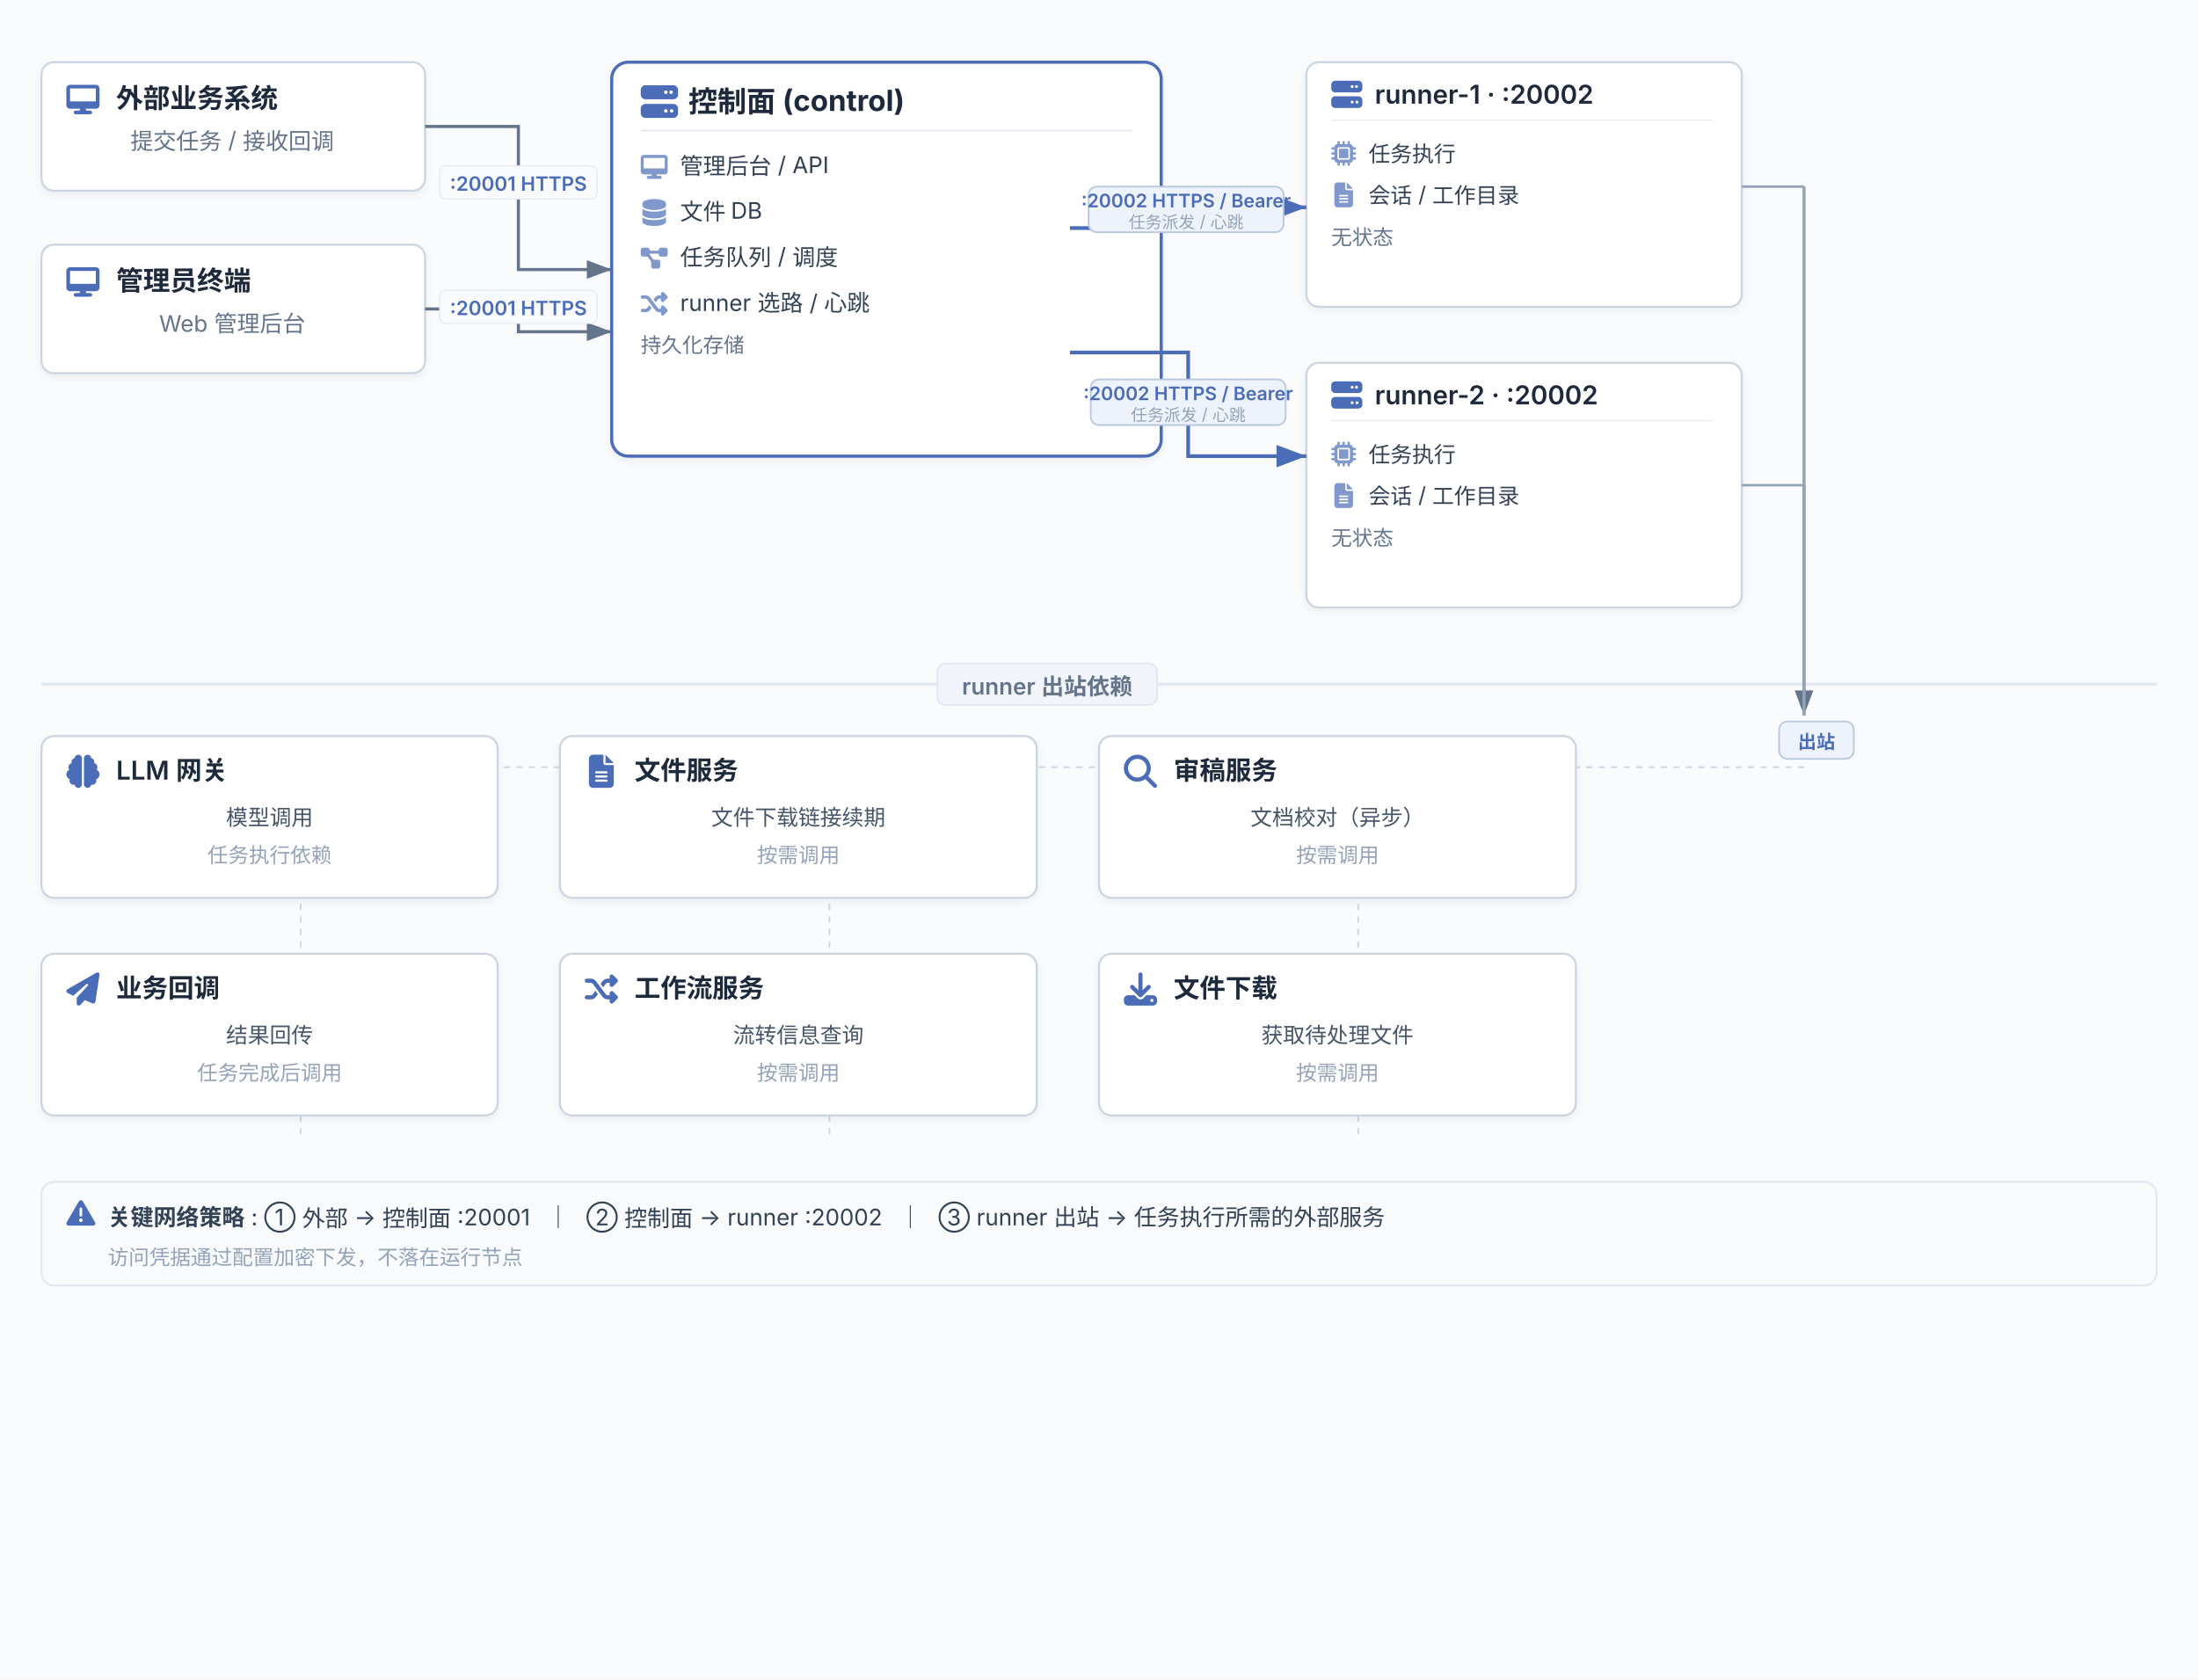
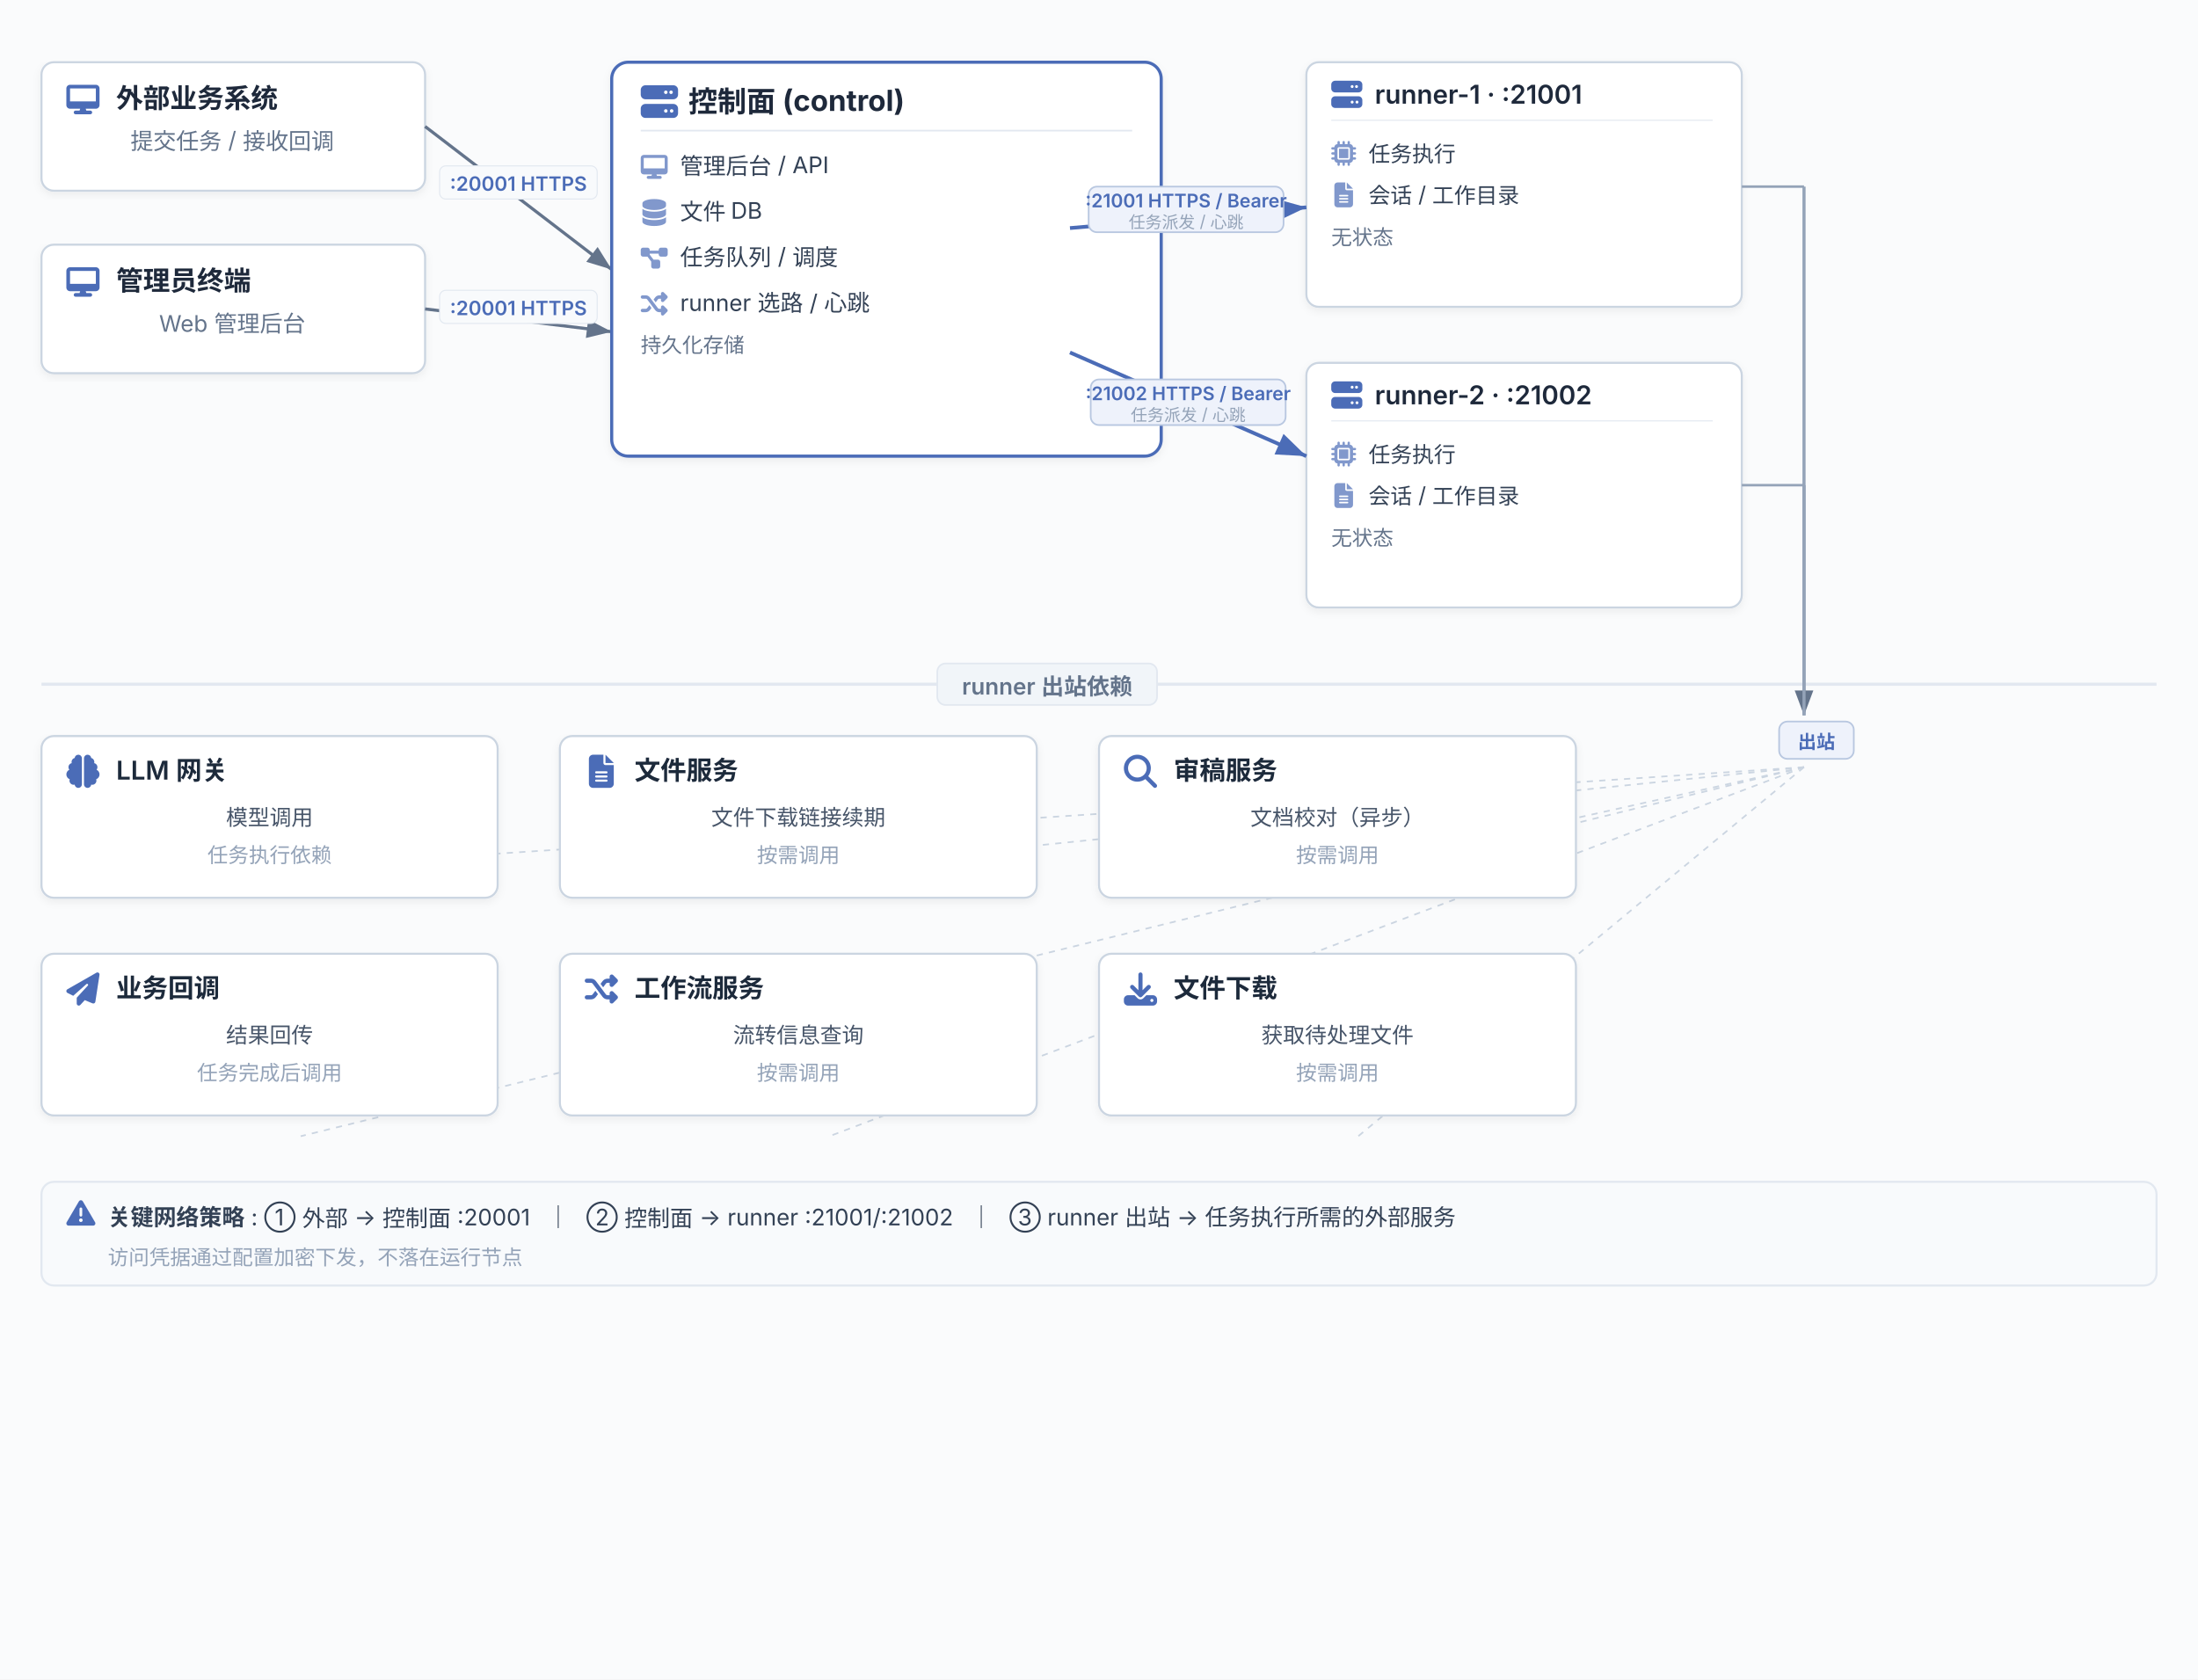
<svg xmlns="http://www.w3.org/2000/svg" viewBox="0 0 1060 810" font-family="system-ui, -apple-system, 'Noto Sans SC', sans-serif">
  <defs>
    <marker id="arr" markerWidth="8" markerHeight="6" refX="8" refY="3" orient="auto">
      <path d="M0,0 L8,3 L0,6 Z" fill="#64748b" />
    </marker>
    <marker id="arr-b" markerWidth="8" markerHeight="6" refX="8" refY="3" orient="auto">
      <path d="M0,0 L8,3 L0,6 Z" fill="#4b6cb7" />
    </marker>
    <filter id="sh" x="-3%" y="-3%" width="110%" height="110%">
      <feDropShadow dx="0" dy="1.5" stdDeviation="2" flood-color="#000" flood-opacity="0.06" />
    </filter>
    <symbol id="fa-server" viewBox="0 0 512 512">
      <path d="M64 32C28.7 32 0 60.7 0 96v64c0 35.3 28.7 64 64 64H448c35.3 0 64-28.7 64-64V96c0-35.3-28.7-64-64-64H64zm280 72a24 24 0 1 1 0 48 24 24 0 1 1 0-48zm48 24a24 24 0 1 1 48 0 24 24 0 1 1 -48 0zM64 288c-35.3 0-64 28.7-64 64v64c0 35.3 28.7 64 64 64H448c35.3 0 64-28.7 64-64V352c0-35.3-28.7-64-64-64H64zm280 72a24 24 0 1 1 0 48 24 24 0 1 1 0-48zm56 24a24 24 0 1 1 48 0 24 24 0 1 1 -48 0z" />
    </symbol>
    <symbol id="fa-brain" viewBox="0 0 512 512">
      <path d="M184 0c30.9 0 56 25.1 56 56V456c0 30.9-25.1 56-56 56c-28.9 0-52.7-21.9-55.7-50.1c-5.2 1.4-10.7 2.1-16.3 2.1c-35.3 0-64-28.7-64-64c0-7.4 1.3-14.6 3.6-21.2C21.4 367.4 0 338.2 0 304c0-31.9 18.7-59.5 45.8-72.3C37.1 220.8 32 207 32 192c0-30.7 21.6-56.3 50.4-62.6C80.8 123.9 80 118 80 112c0-29.9 20.6-55.1 48.3-62.1C131.3 21.9 155.1 0 184 0zM328 0c28.9 0 52.6 21.9 55.7 49.9c27.8 7 48.3 32.1 48.3 62.1c0 6-.8 11.9-2.4 17.4c28.8 6.2 50.4 31.9 50.4 62.6c0 15-5.1 28.8-13.8 39.7C493.3 244.5 512 272.1 512 304c0 34.2-21.4 63.4-51.6 74.8c2.3 6.6 3.6 13.8 3.6 21.2c0 35.3-28.7 64-64 64c-5.6 0-11.1-.7-16.3-2.1c-3 28.2-26.8 50.1-55.7 50.1c-30.9 0-56-25.1-56-56V56c0-30.9 25.1-56 56-56z" />
    </symbol>
    <symbol id="fa-file-lines" viewBox="0 0 384 512">
      <path d="M64 0C28.7 0 0 28.7 0 64V448c0 35.3 28.7 64 64 64H320c35.3 0 64-28.7 64-64V160H256c-17.7 0-32-14.3-32-32V0H64zM256 0V128H384L256 0zM112 256H272c8.8 0 16 7.2 16 16s-7.2 16-16 16H112c-8.8 0-16-7.2-16-16s7.2-16 16-16zm0 64H272c8.8 0 16 7.2 16 16s-7.2 16-16 16H112c-8.8 0-16-7.2-16-16s7.2-16 16-16zm0 64H272c8.8 0 16 7.2 16 16s-7.2 16-16 16H112c-8.8 0-16-7.2-16-16s7.2-16 16-16z" />
    </symbol>
    <symbol id="fa-magnifying-glass" viewBox="0 0 512 512">
      <path d="M416 208c0 45.9-14.9 88.3-40 122.7L502.6 457.4c12.5 12.5 12.5 32.8 0 45.3s-32.8 12.5-45.3 0L330.7 376c-34.4 25.2-76.8 40-122.7 40C93.1 416 0 322.9 0 208S93.1 0 208 0S416 93.1 416 208zM208 352a144 144 0 1 0 0-288 144 144 0 1 0 0 288z" />
    </symbol>
    <symbol id="fa-paper-plane" viewBox="0 0 512 512">
      <path d="M498.1 5.6c10.1 7 15.4 19.1 13.5 31.2l-64 416c-1.5 9.7-7.4 18.2-16 23s-18.9 5.4-28 1.6L284 427.7l-68.5 74.1c-8.9 9.7-22.9 12.9-35.2 8.1S160 493.2 160 480V396.4c0-4 1.5-7.8 4.2-10.7L331.8 202.8c5.8-6.3 5.6-16-.4-22s-15.7-6.4-22-.7L106 360.8 17.7 316.6C7.1 311.3 .3 300.7 0 288.9s5.9-22.8 16.1-28.7l448-256c10.7-6.1 23.9-5.5 34 1.4z" />
    </symbol>
    <symbol id="fa-shuffle" viewBox="0 0 512 512">
      <path d="M403.8 34.4c12-5 25.7-2.2 34.9 6.9l64 64c6 6 9.4 14.1 9.4 22.6s-3.4 16.6-9.4 22.6l-64 64c-9.2 9.2-22.9 11.9-34.9 6.9s-19.8-16.6-19.8-29.6V160H352c-10.1 0-19.6 4.7-25.6 12.8L284 229.3 244 176l31.2-41.6C293.3 110.2 321.8 96 352 96h32V64c0-12.9 7.8-24.6 19.8-29.6zM164 282.7L204 336l-31.2 41.6C154.7 401.8 126.2 416 96 416H32c-17.7 0-32-14.3-32-32s14.3-32 32-32H96c10.1 0 19.6-4.7 25.6-12.8L164 282.7zm274.6 188c-9.2 9.2-22.9 11.9-34.9 6.9s-19.8-16.6-19.8-29.6V416H352c-30.2 0-58.7-14.2-76.8-38.4L121.6 172.8c-6-8.1-15.5-12.8-25.6-12.8H32c-17.7 0-32-14.3-32-32s14.3-32 32-32H96c30.2 0 58.7 14.2 76.8 38.4L326.4 339.2c6 8.1 15.5 12.8 25.6 12.8h32V320c0-12.9 7.8-24.6 19.8-29.6s25.7-2.2 34.9 6.9l64 64c6 6 9.4 14.1 9.4 22.6s-3.4 16.6-9.4 22.6l-64 64z" />
    </symbol>
    <symbol id="fa-download" viewBox="0 0 512 512">
      <path d="M288 32c0-17.7-14.3-32-32-32s-32 14.3-32 32V274.7l-73.4-73.4c-12.5-12.5-32.8-12.5-45.3 0s-12.5 32.8 0 45.3l128 128c12.5 12.5 32.8 12.5 45.3 0l128-128c12.5-12.5 12.5-32.8 0-45.3s-32.8-12.5-45.3 0L288 274.7V32zM64 352c-35.3 0-64 28.7-64 64v32c0 35.3 28.7 64 64 64H448c35.3 0 64-28.7 64-64V416c0-35.3-28.7-64-64-64H346.5l-45.3 45.3c-25 25-65.5 25-90.5 0L165.5 352H64zm368 56a24 24 0 1 1 0 48 24 24 0 1 1 0-48z" />
    </symbol>
    <symbol id="fa-diagram" viewBox="0 0 576 512">
      <path d="M0 80C0 53.5 21.5 32 48 32h96c26.5 0 48 21.5 48 48V96H384V80c0-26.5 21.5-48 48-48h96c26.5 0 48 21.5 48 48v96c0 26.5-21.5 48-48 48H432c-26.5 0-48-21.5-48-48V160H192v16c0 1.7-.1 3.4-.3 5L272 288h96c26.5 0 48 21.5 48 48v96c0 26.5-21.5 48-48 48H272c-26.5 0-48-21.5-48-48V336c0-1.7 .1-3.4 .3-5L144 224H48c-26.5 0-48-21.5-48-48V80z" />
    </symbol>
    <symbol id="fa-desktop" viewBox="0 0 576 512">
      <path d="M64 0C28.7 0 0 28.7 0 64V352c0 35.3 28.7 64 64 64H240l-10.7 32H160c-17.7 0-32 14.3-32 32s14.3 32 32 32H416c17.7 0 32-14.3 32-32s-14.3-32-32-32H346.7L336 416H512c35.3 0 64-28.7 64-64V64c0-35.3-28.7-64-64-64H64zM512 64V288H64V64H512z" />
    </symbol>
    <symbol id="fa-database" viewBox="0 0 448 512">
      <path d="M448 80v48c0 44.2-100.3 80-224 80S0 172.2 0 128V80C0 35.8 100.3 0 224 0S448 35.8 448 80zM393.2 214.7c20.8-7.4 39.9-16.9 54.8-28.6V288c0 44.2-100.3 80-224 80S0 332.2 0 288V186.1c14.9 11.8 34 21.2 54.8 28.6C99.7 230.7 159.5 240 224 240s124.3-9.3 169.2-25.3zM0 346.1c14.9 11.8 34 21.2 54.8 28.6C99.7 390.7 159.5 400 224 400s124.3-9.3 169.2-25.3c20.8-7.4 39.9-16.9 54.8-28.6V432c0 44.2-100.3 80-224 80S0 476.2 0 432V346.1z" />
    </symbol>
    <symbol id="fa-microchip" viewBox="0 0 512 512">
      <path d="M176 24c0-13.3-10.7-24-24-24s-24 10.7-24 24V64c-35.3 0-64 28.7-64 64H24c-13.3 0-24 10.7-24 24s10.7 24 24 24H64v56H24c-13.3 0-24 10.7-24 24s10.7 24 24 24H64v56H24c-13.3 0-24 10.7-24 24s10.7 24 24 24H64c0 35.3 28.7 64 64 64v40c0 13.3 10.7 24 24 24s24-10.7 24-24V448h56v40c0 13.3 10.7 24 24 24s24-10.7 24-24V448h56v40c0 13.3 10.7 24 24 24s24-10.7 24-24V448c35.3 0 64-28.7 64-64h40c13.3 0 24-10.7 24-24s-10.7-24-24-24H448V280h40c13.3 0 24-10.7 24-24s-10.7-24-24-24H448V176h40c13.3 0 24-10.7 24-24s-10.7-24-24-24H448c0-35.3-28.7-64-64-64V24c0-13.3-10.7-24-24-24s-24 10.7-24 24V64H280V24c0-13.3-10.7-24-24-24s-24 10.7-24 24V64H176V24zM160 128H352c17.7 0 32 14.3 32 32V352c0 17.7-14.3 32-32 32H160c-17.7 0-32-14.3-32-32V160c0-17.7 14.3-32 32-32zm192 32H160V352H352V160z" />
    </symbol>
    <symbol id="fa-warn" viewBox="0 0 512 512">
      <path d="M256 32c14.2 0 27.3 7.5 34.5 19.8l216 368c7.3 12.4 7.3 27.7 .2 40.1S486.3 480 472 480H40c-14.3 0-27.6-7.7-34.7-20.1s-7-27.8 .2-40.1l216-368C228.7 39.5 241.8 32 256 32zm0 128c-13.3 0-24 10.7-24 24V296c0 13.3 10.7 24 24 24s24-10.7 24-24V184c0-13.3-10.7-24-24-24zm32 224a32 32 0 1 0 -64 0 32 32 0 1 0 64 0z" />
    </symbol>
  </defs>
  <rect width="1060" height="810" fill="#fafbfc" />
  <g filter="url(#sh)">
    <rect x="20" y="30" width="185" height="62" rx="6" fill="#fff" stroke="#cbd5e1" stroke-width="1" />
  </g>
  <use href="#fa-desktop" x="32" y="40" width="16" height="16" fill="#4b6cb7" />
  <text x="56" y="52" fill="#1e293b" font-size="13" font-weight="600">外部业务系统</text>
  <text x="112" y="72" text-anchor="middle" fill="#64748b" font-size="11">提交任务 / 接收回调</text>
  <g filter="url(#sh)">
    <rect x="20" y="118" width="185" height="62" rx="6" fill="#fff" stroke="#cbd5e1" stroke-width="1" />
  </g>
  <use href="#fa-desktop" x="32" y="128" width="16" height="16" fill="#4b6cb7" />
  <text x="56" y="140" fill="#1e293b" font-size="13" font-weight="600">管理员终端</text>
  <text x="112" y="160" text-anchor="middle" fill="#64748b" font-size="11">Web 管理后台</text>
-   <polyline points="205,61 250,61 250,130 295,130" stroke="#64748b" stroke-width="1.5" fill="none" marker-end="url(#arr)" />
+   <line x1="205" y1="61" x2="295" y2="130" stroke="#64748b" stroke-width="1.5" marker-end="url(#arr)" />
  <rect x="212" y="80" width="76" height="16" rx="3" fill="#f8fafc" stroke="#e2e8f0" stroke-width="0.5" />
  <text x="250" y="92" text-anchor="middle" fill="#4b6cb7" font-size="9.5" font-weight="600">:20001 HTTPS</text>
-   <polyline points="205,149 250,149 250,160 295,160" stroke="#64748b" stroke-width="1.5" fill="none" marker-end="url(#arr)" />
+   <line x1="205" y1="149" x2="295" y2="160" stroke="#64748b" stroke-width="1.5" marker-end="url(#arr)" />
  <rect x="212" y="140" width="76" height="16" rx="3" fill="#f8fafc" stroke="#e2e8f0" stroke-width="0.5" />
  <text x="250" y="152" text-anchor="middle" fill="#4b6cb7" font-size="9.5" font-weight="600">:20001 HTTPS</text>
  <g filter="url(#sh)">
    <rect x="295" y="30" width="265" height="190" rx="8" fill="#fff" stroke="#4b6cb7" stroke-width="1.5" />
  </g>
  <use href="#fa-server" x="309" y="40" width="18" height="18" fill="#4b6cb7" />
  <text x="332" y="54" fill="#1e293b" font-size="14" font-weight="700">控制面 (control)</text>
  <line x1="309" y1="63" x2="546" y2="63" stroke="#e2e8f0" stroke-width="0.8" />
  <use href="#fa-desktop" x="309" y="74" width="13" height="13" fill="#4b6cb7" opacity="0.7" />
  <text x="328" y="84" fill="#334155" font-size="11">管理后台 / API</text>
  <use href="#fa-database" x="309" y="96" width="13" height="13" fill="#4b6cb7" opacity="0.7" />
  <text x="328" y="106" fill="#334155" font-size="11">文件 DB</text>
  <use href="#fa-diagram" x="309" y="118" width="13" height="13" fill="#4b6cb7" opacity="0.7" />
  <text x="328" y="128" fill="#334155" font-size="11">任务队列 / 调度</text>
  <use href="#fa-shuffle" x="309" y="140" width="13" height="13" fill="#4b6cb7" opacity="0.7" />
  <text x="328" y="150" fill="#334155" font-size="11">runner 选路 / 心跳</text>
  <text x="309" y="170" fill="#64748b" font-size="10">持久化存储</text>
  <g filter="url(#sh)">
    <rect x="630" y="30" width="210" height="118" rx="6" fill="#fff" stroke="#cbd5e1" stroke-width="1" />
  </g>
  <use href="#fa-server" x="642" y="38" width="15" height="15" fill="#4b6cb7" />
-   <text x="663" y="50" fill="#1e293b" font-size="12.5" font-weight="600">runner-1 · :20002</text>
+   <text x="663" y="50" fill="#1e293b" font-size="12.5" font-weight="600">runner-1 · :21001</text>
  <line x1="642" y1="58" x2="826" y2="58" stroke="#e2e8f0" stroke-width="0.5" />
  <use href="#fa-microchip" x="642" y="68" width="12" height="12" fill="#4b6cb7" opacity="0.7" />
  <text x="660" y="78" fill="#334155" font-size="10.5">任务执行</text>
  <use href="#fa-file-lines" x="642" y="88" width="12" height="12" fill="#4b6cb7" opacity="0.7" />
  <text x="660" y="98" fill="#334155" font-size="10.5">会话 / 工作目录</text>
  <text x="642" y="118" fill="#64748b" font-size="10">无状态</text>
  <g filter="url(#sh)">
    <rect x="630" y="175" width="210" height="118" rx="6" fill="#fff" stroke="#cbd5e1" stroke-width="1" />
  </g>
  <use href="#fa-server" x="642" y="183" width="15" height="15" fill="#4b6cb7" />
-   <text x="663" y="195" fill="#1e293b" font-size="12.5" font-weight="600">runner-2 · :20002</text>
+   <text x="663" y="195" fill="#1e293b" font-size="12.5" font-weight="600">runner-2 · :21002</text>
  <line x1="642" y1="203" x2="826" y2="203" stroke="#e2e8f0" stroke-width="0.5" />
  <use href="#fa-microchip" x="642" y="213" width="12" height="12" fill="#4b6cb7" opacity="0.7" />
  <text x="660" y="223" fill="#334155" font-size="10.5">任务执行</text>
  <use href="#fa-file-lines" x="642" y="233" width="12" height="12" fill="#4b6cb7" opacity="0.7" />
  <text x="660" y="243" fill="#334155" font-size="10.5">会话 / 工作目录</text>
  <text x="642" y="263" fill="#64748b" font-size="10">无状态</text>
-   <polyline points="516,110 573,110 573,100 630,100" stroke="#4b6cb7" stroke-width="1.8" fill="none" marker-end="url(#arr-b)" />
+   <line x1="516" y1="110" x2="630" y2="100" stroke="#4b6cb7" stroke-width="1.8" marker-end="url(#arr-b)" />
  <rect x="525" y="90" width="94" height="22" rx="4" fill="#eef2fb" stroke="#b8c7e0" stroke-width="0.8" />
-   <text x="572" y="100" text-anchor="middle" fill="#4b6cb7" font-size="9" font-weight="600">:20002 HTTPS / Bearer</text>
+   <text x="572" y="100" text-anchor="middle" fill="#4b6cb7" font-size="9" font-weight="600">:21001 HTTPS / Bearer</text>
  <text x="572" y="110" text-anchor="middle" fill="#94a3b8" font-size="8">任务派发 / 心跳</text>
-   <polyline points="516,170 573,170 573,220 630,220" stroke="#4b6cb7" stroke-width="1.8" fill="none" marker-end="url(#arr-b)" />
+   <line x1="516" y1="170" x2="630" y2="220" stroke="#4b6cb7" stroke-width="1.8" marker-end="url(#arr-b)" />
  <rect x="526" y="183" width="94" height="22" rx="4" fill="#eef2fb" stroke="#b8c7e0" stroke-width="0.8" />
-   <text x="573" y="193" text-anchor="middle" fill="#4b6cb7" font-size="9" font-weight="600">:20002 HTTPS / Bearer</text>
+   <text x="573" y="193" text-anchor="middle" fill="#4b6cb7" font-size="9" font-weight="600">:21002 HTTPS / Bearer</text>
  <text x="573" y="203" text-anchor="middle" fill="#94a3b8" font-size="8">任务派发 / 心跳</text>
  <line x1="20" y1="330" x2="1040" y2="330" stroke="#e2e8f0" stroke-width="1.5" />
  <rect x="452" y="320" width="106" height="20" rx="4" fill="#f1f5f9" stroke="#e2e8f0" stroke-width="0.8" />
  <text x="505" y="335" text-anchor="middle" fill="#64748b" font-size="11" font-weight="600">runner 出站依赖</text>
  <line x1="840" y1="90" x2="870" y2="90" stroke="#94a3b8" stroke-width="1.2" />
  <line x1="870" y1="90" x2="870" y2="345" stroke="#94a3b8" stroke-width="1.5" marker-end="url(#arr)" />
  <line x1="840" y1="234" x2="870" y2="234" stroke="#94a3b8" stroke-width="1.2" />
  <line x1="870" y1="234" x2="870" y2="345" stroke="#94a3b8" stroke-width="1.5" />
  <rect x="858" y="348" width="36" height="18" rx="4" fill="#eef2fb" stroke="#b8c7e0" stroke-width="0.8" />
  <text x="876" y="361" text-anchor="middle" fill="#4b6cb7" font-size="9" font-weight="600">出站</text>
-   <line x1="870" y1="370" x2="145" y2="370" stroke="#cbd5e1" stroke-width="0.8" stroke-dasharray="3,3" />
-   <line x1="145" y1="370" x2="145" y2="418" stroke="#cbd5e1" stroke-width="0.8" stroke-dasharray="3,3" />
-   <line x1="400" y1="370" x2="400" y2="418" stroke="#cbd5e1" stroke-width="0.8" stroke-dasharray="3,3" />
-   <line x1="655" y1="370" x2="655" y2="418" stroke="#cbd5e1" stroke-width="0.8" stroke-dasharray="3,3" />
-   <line x1="145" y1="370" x2="145" y2="548" stroke="#cbd5e1" stroke-width="0.8" stroke-dasharray="3,3" />
-   <line x1="400" y1="370" x2="400" y2="548" stroke="#cbd5e1" stroke-width="0.8" stroke-dasharray="3,3" />
-   <line x1="655" y1="370" x2="655" y2="548" stroke="#cbd5e1" stroke-width="0.8" stroke-dasharray="3,3" />
+   <line x1="870" y1="370" x2="145" y2="418" stroke="#cbd5e1" stroke-width="0.8" stroke-dasharray="3,3" />
+   <line x1="870" y1="370" x2="400" y2="418" stroke="#cbd5e1" stroke-width="0.8" stroke-dasharray="3,3" />
+   <line x1="870" y1="370" x2="655" y2="418" stroke="#cbd5e1" stroke-width="0.8" stroke-dasharray="3,3" />
+   <line x1="870" y1="370" x2="145" y2="548" stroke="#cbd5e1" stroke-width="0.8" stroke-dasharray="3,3" />
+   <line x1="870" y1="370" x2="400" y2="548" stroke="#cbd5e1" stroke-width="0.8" stroke-dasharray="3,3" />
+   <line x1="870" y1="370" x2="655" y2="548" stroke="#cbd5e1" stroke-width="0.8" stroke-dasharray="3,3" />
  <g filter="url(#sh)">
    <rect x="20" y="355" width="220" height="78" rx="6" fill="#fff" stroke="#cbd5e1" stroke-width="1" />
    <use href="#fa-brain" x="32" y="364" width="16" height="16" fill="#4b6cb7" />
    <text x="56" y="376" fill="#1e293b" font-size="12.5" font-weight="600">LLM 网关</text>
    <text x="130" y="398" text-anchor="middle" fill="#475569" font-size="10.5">模型调用</text>
    <text x="130" y="416" text-anchor="middle" fill="#94a3b8" font-size="10">任务执行依赖</text>
  </g>
  <g filter="url(#sh)">
    <rect x="270" y="355" width="230" height="78" rx="6" fill="#fff" stroke="#cbd5e1" stroke-width="1" />
    <use href="#fa-file-lines" x="282" y="364" width="16" height="16" fill="#4b6cb7" />
    <text x="306" y="376" fill="#1e293b" font-size="12.5" font-weight="600">文件服务</text>
    <text x="385" y="398" text-anchor="middle" fill="#475569" font-size="10.5">文件下载链接续期</text>
    <text x="385" y="416" text-anchor="middle" fill="#94a3b8" font-size="10">按需调用</text>
  </g>
  <g filter="url(#sh)">
    <rect x="530" y="355" width="230" height="78" rx="6" fill="#fff" stroke="#cbd5e1" stroke-width="1" />
    <use href="#fa-magnifying-glass" x="542" y="364" width="16" height="16" fill="#4b6cb7" />
    <text x="566" y="376" fill="#1e293b" font-size="12.5" font-weight="600">审稿服务</text>
    <text x="645" y="398" text-anchor="middle" fill="#475569" font-size="10.5">文档校对（异步）</text>
    <text x="645" y="416" text-anchor="middle" fill="#94a3b8" font-size="10">按需调用</text>
  </g>
  <g filter="url(#sh)">
    <rect x="20" y="460" width="220" height="78" rx="6" fill="#fff" stroke="#cbd5e1" stroke-width="1" />
    <use href="#fa-paper-plane" x="32" y="469" width="16" height="16" fill="#4b6cb7" />
    <text x="56" y="481" fill="#1e293b" font-size="12.5" font-weight="600">业务回调</text>
    <text x="130" y="503" text-anchor="middle" fill="#475569" font-size="10.5">结果回传</text>
    <text x="130" y="521" text-anchor="middle" fill="#94a3b8" font-size="10">任务完成后调用</text>
  </g>
  <g filter="url(#sh)">
    <rect x="270" y="460" width="230" height="78" rx="6" fill="#fff" stroke="#cbd5e1" stroke-width="1" />
    <use href="#fa-shuffle" x="282" y="469" width="16" height="16" fill="#4b6cb7" />
    <text x="306" y="481" fill="#1e293b" font-size="12.5" font-weight="600">工作流服务</text>
    <text x="385" y="503" text-anchor="middle" fill="#475569" font-size="10.5">流转信息查询</text>
    <text x="385" y="521" text-anchor="middle" fill="#94a3b8" font-size="10">按需调用</text>
  </g>
  <g filter="url(#sh)">
    <rect x="530" y="460" width="230" height="78" rx="6" fill="#fff" stroke="#cbd5e1" stroke-width="1" />
    <use href="#fa-download" x="542" y="469" width="16" height="16" fill="#4b6cb7" />
    <text x="566" y="481" fill="#1e293b" font-size="12.5" font-weight="600">文件下载</text>
    <text x="645" y="503" text-anchor="middle" fill="#475569" font-size="10.5">获取待处理文件</text>
    <text x="645" y="521" text-anchor="middle" fill="#94a3b8" font-size="10">按需调用</text>
  </g>
  <rect x="20" y="570" width="1020" height="50" rx="6" fill="#f8fafc" stroke="#e2e8f0" stroke-width="1" />
  <use href="#fa-warn" x="32" y="578" width="14" height="14" fill="#4b6cb7" />
  <text x="52" y="591" fill="#334155" font-size="11">
    <tspan font-weight="600">关键网络策略</tspan>
    <tspan>: </tspan>
    <tspan>① 外部 → 控制面 :20001</tspan>
    <tspan xml:space="preserve">  ｜  </tspan>
-     <tspan>② 控制面 → runner :20002</tspan>
+     <tspan>② 控制面 → runner :21001/:21002</tspan>
    <tspan xml:space="preserve">  ｜  </tspan>
    <tspan>③ runner 出站 → 任务执行所需的外部服务</tspan>
  </text>
  <text x="52" y="610" fill="#94a3b8" font-size="10">访问凭据通过配置加密下发，不落在运行节点</text>
</svg>
